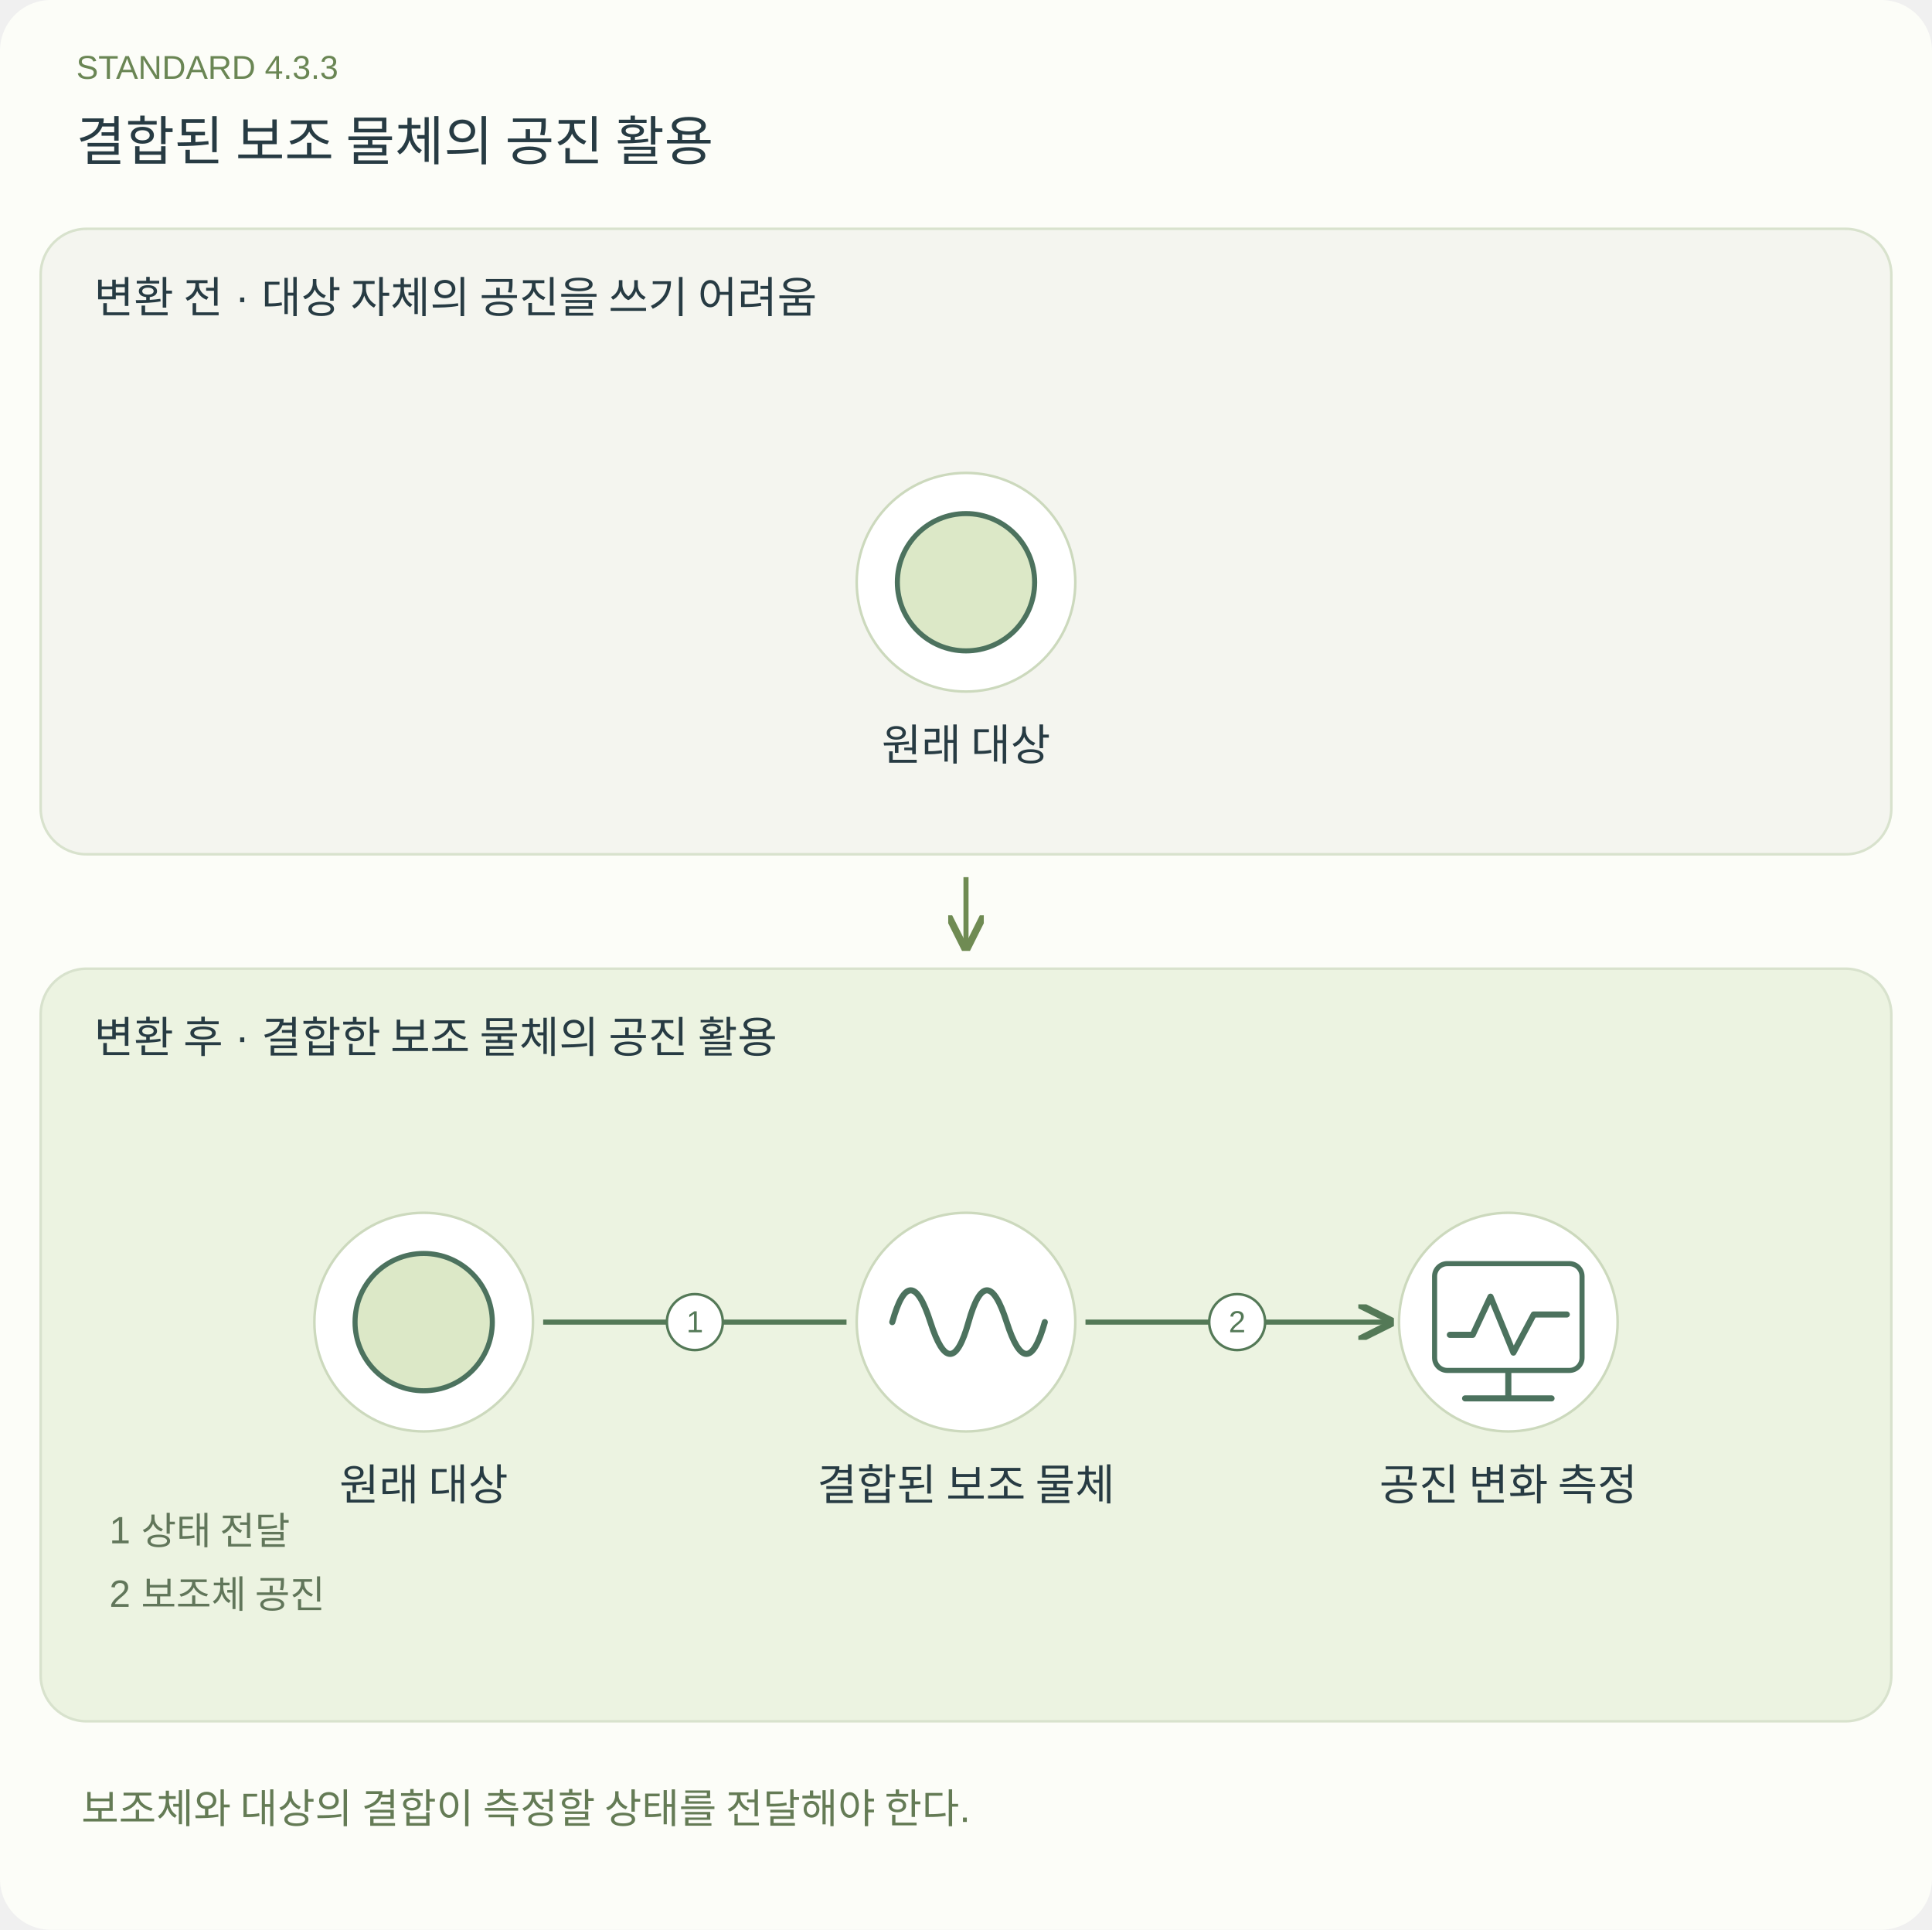
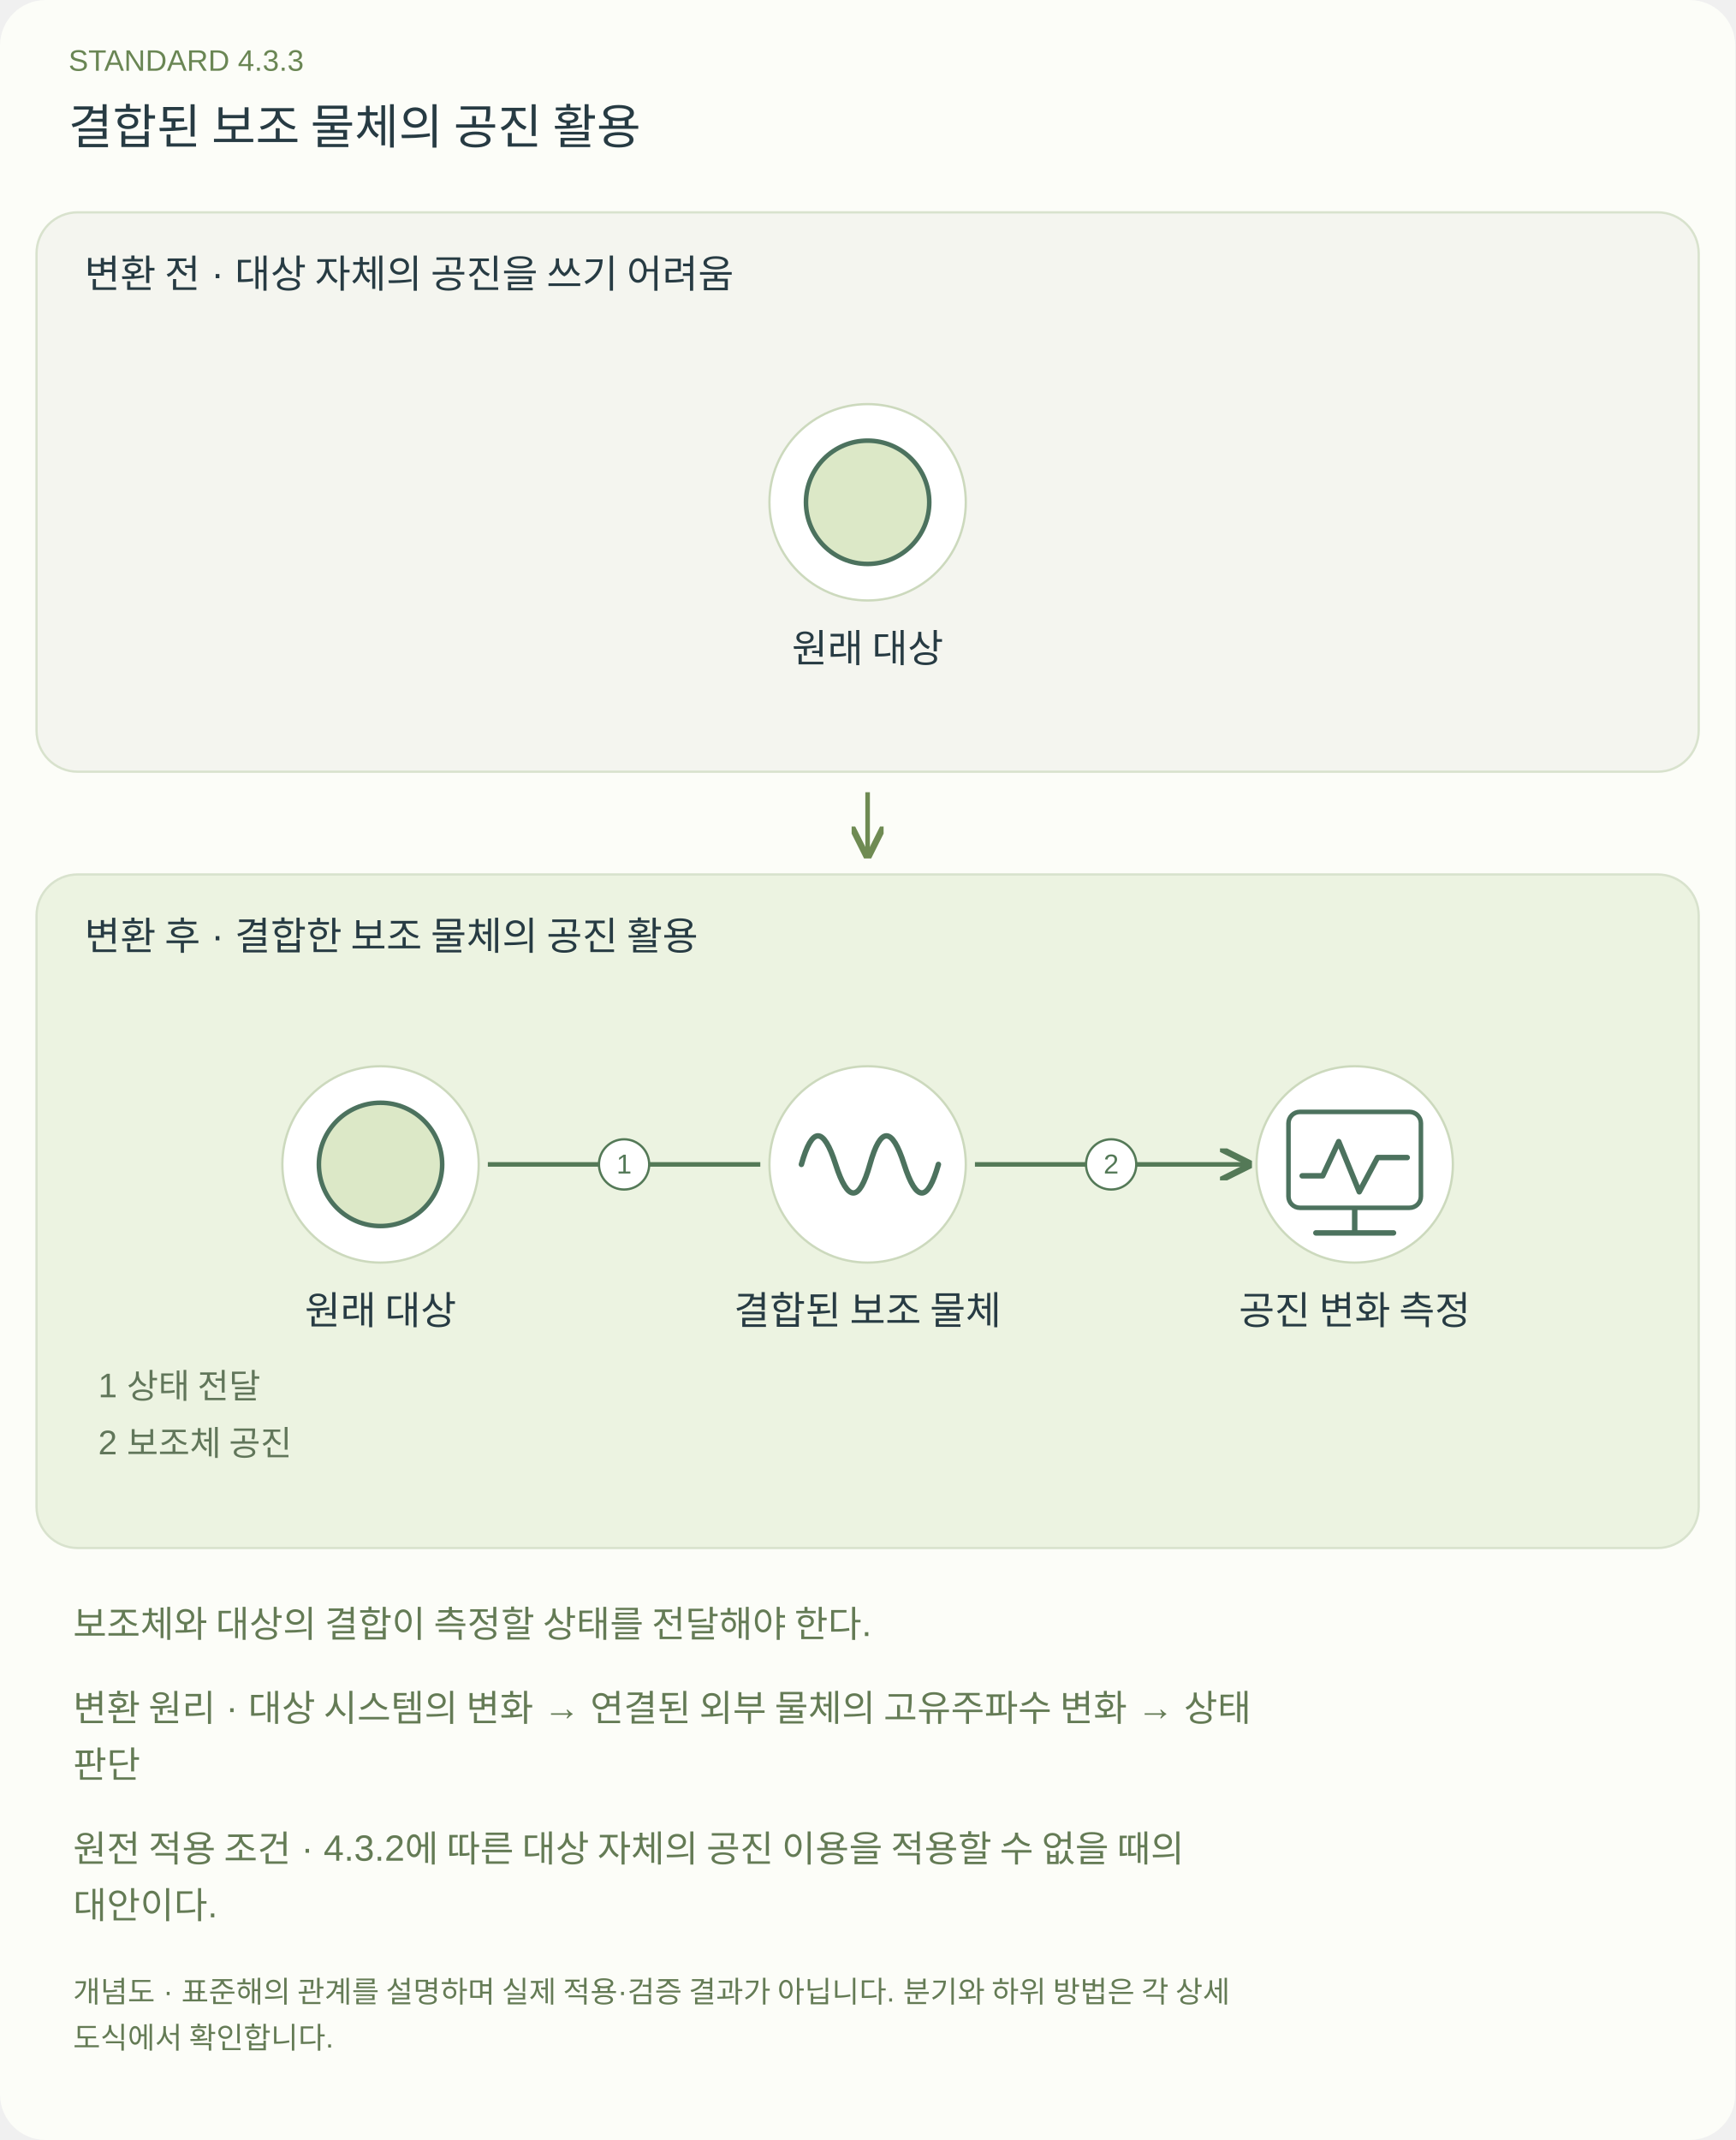
- <svg xmlns="http://www.w3.org/2000/svg" viewBox="0 0 760 759" role="img" aria-label="4.3.3 결합된 보조 물체의 공진 활용 구조도" data-standard-code="4.3.3" style="font-family:Arial,Malgun Gothic,sans-serif">
+ <svg xmlns="http://www.w3.org/2000/svg" viewBox="0 0 760 937.3" role="img" aria-label="4.3.3 결합된 보조 물체의 공진 활용 개념도" data-standard-code="4.3.3" style="font-family:Arial,Malgun Gothic,sans-serif">
  <rect width="100%" height="100%" rx="20" fill="#fcfdf8" />
  <defs>
    <marker id="sis-4-3-3" markerWidth="7" markerHeight="7" refX="6" refY="3.5" orient="auto-start-reverse">
      <path d="M0,0 L7,3.5 L0,7" fill="none" stroke="context-stroke" stroke-width="1.4" />
    </marker>
  </defs>
  <text x="30" y="31" text-anchor="start" fill="#6a8654" font-size="13">
    <tspan x="30" dy="0">STANDARD 4.3.3</tspan>
  </text>
  <text x="30" y="63" text-anchor="start" fill="#273b43" font-size="21">
    <tspan x="30" dy="0">결합된 보조 물체의 공진 활용</tspan>
  </text>
  <g data-standard="4.3.3" data-phase="before">
-     <rect x="16" y="90" width="728" height="246" rx="18" fill="#f4f5ef" stroke="#d8e2cd" />
-     <text x="37" y="123" text-anchor="start" fill="#273b43" font-size="17">
+     <rect x="16" y="93" width="728" height="245" rx="18" fill="#f4f5ef" stroke="#d8e2cd" />
+     <text x="37" y="126" text-anchor="start" fill="#273b43" font-size="17">
      <tspan x="37" dy="0">변환 전 · 대상 자체의 공진을 쓰기 어려움</tspan>
    </text>
    <g class="sis-node" data-node="S" data-kind="substance">
-       <circle cx="380.0" cy="229" r="43" fill="white" stroke="#ccd9bd" />
-       <g transform="translate(380.0,229)">
+       <circle cx="380.0" cy="220" r="43" fill="white" stroke="#ccd9bd" />
+       <g transform="translate(380.0,220)">
        <circle cx="0" cy="0" r="27" fill="#dce8c7" stroke="#4c725e" stroke-width="2" />
      </g>
-       <text x="380.0" y="299" text-anchor="middle" fill="#273b43" font-size="17">
+       <text x="380.0" y="290" text-anchor="middle" fill="#273b43" font-size="17">
        <tspan x="380.0" dy="0">원래 대상</tspan>
      </text>
    </g>
  </g>
-   <path d="M380,345 V372" stroke="#6f8b53" stroke-width="2" marker-end="url(#sis-4-3-3)" />
+   <path d="M380,347 V374" stroke="#6f8b53" stroke-width="2" marker-end="url(#sis-4-3-3)" />
  <g data-standard="4.3.3" data-phase="after">
-     <rect x="16" y="381" width="728" height="296" rx="18" fill="#ecf3e1" stroke="#d8e2cd" />
-     <text x="37" y="414" text-anchor="start" fill="#273b43" font-size="17">
+     <rect x="16" y="383" width="728" height="295" rx="18" fill="#ecf3e1" stroke="#d8e2cd" />
+     <text x="37" y="416" text-anchor="start" fill="#273b43" font-size="17">
      <tspan x="37" dy="0">변환 후 · 결합한 보조 물체의 공진 활용</tspan>
    </text>
-     <path class="sis-edge" data-source="S" data-target="A" d="M213.667,520 L333.0,520" fill="none" stroke="#547957" stroke-width="2" />
-     <circle cx="273.333" cy="520" r="11" fill="white" stroke="#547957" />
-     <text x="273.333" y="524" text-anchor="middle" fill="#547957" font-size="12">
+     <path class="sis-edge" data-source="S" data-target="A" data-style="link" d="M213.667,510 L333.0,510" fill="none" stroke="#547957" stroke-width="2" />
+     <circle cx="273.333" cy="510" r="11" fill="white" stroke="#547957" />
+     <text x="273.333" y="514" text-anchor="middle" fill="#547957" font-size="12">
      <tspan x="273.333" dy="0">1</tspan>
    </text>
-     <path class="sis-edge" data-source="A" data-target="M" d="M427.0,520 L546.333,520" fill="none" stroke="#547957" stroke-width="2" marker-end="url(#sis-4-3-3)" />
-     <circle cx="486.667" cy="520" r="11" fill="white" stroke="#547957" />
-     <text x="486.667" y="524" text-anchor="middle" fill="#547957" font-size="12">
+     <path class="sis-edge" data-source="A" data-target="M" data-style="action" d="M427.0,510 L546.333,510" fill="none" stroke="#547957" stroke-width="2" marker-end="url(#sis-4-3-3)" />
+     <circle cx="486.667" cy="510" r="11" fill="white" stroke="#547957" />
+     <text x="486.667" y="514" text-anchor="middle" fill="#547957" font-size="12">
      <tspan x="486.667" dy="0">2</tspan>
    </text>
    <g class="sis-node" data-node="S" data-kind="substance">
-       <circle cx="166.667" cy="520" r="43" fill="white" stroke="#ccd9bd" />
-       <g transform="translate(166.6667,520)">
+       <circle cx="166.667" cy="510" r="43" fill="white" stroke="#ccd9bd" />
+       <g transform="translate(166.6667,510)">
        <circle cx="0" cy="0" r="27" fill="#dce8c7" stroke="#4c725e" stroke-width="2" />
      </g>
-       <text x="166.667" y="590" text-anchor="middle" fill="#273b43" font-size="17">
+       <text x="166.667" y="580" text-anchor="middle" fill="#273b43" font-size="17">
        <tspan x="166.667" dy="0">원래 대상</tspan>
      </text>
    </g>
    <g class="sis-node" data-node="A" data-kind="wave">
-       <circle cx="380.0" cy="520" r="43" fill="white" stroke="#ccd9bd" />
-       <g transform="translate(380.0,520)">
+       <circle cx="380.0" cy="510" r="43" fill="white" stroke="#ccd9bd" />
+       <g transform="translate(380.0,510)">
        <path d="M-29,0 Q-22,-25 -14,0 T1,0 T16,0 T31,0" fill="none" stroke="#4c725e" stroke-width="2.4" stroke-linecap="round" stroke-linejoin="round" />
      </g>
-       <text x="380.0" y="590" text-anchor="middle" fill="#273b43" font-size="17">
+       <text x="380.0" y="580" text-anchor="middle" fill="#273b43" font-size="17">
        <tspan x="380.0" dy="0">결합된 보조 물체</tspan>
      </text>
    </g>
    <g class="sis-node" data-node="M" data-kind="sensor">
-       <circle cx="593.333" cy="520" r="43" fill="white" stroke="#ccd9bd" />
-       <g transform="translate(593.3333,520)">
+       <circle cx="593.333" cy="510" r="43" fill="white" stroke="#ccd9bd" />
+       <g transform="translate(593.3333,510)">
        <rect x="-29" y="-23" width="58" height="42" rx="5" fill="none" stroke="#4c725e" stroke-width="2" />
        <path d="M-23,5 L-14,5 L-7,-10 L2,12 L10,-3 L23,-3" fill="none" stroke="#4c725e" stroke-width="2.4" stroke-linecap="round" stroke-linejoin="round" />
        <path d="M0,20 V29 M-17,30 H17" fill="none" stroke="#4c725e" stroke-width="2.4" stroke-linecap="round" stroke-linejoin="round" />
      </g>
-       <text x="593.333" y="590" text-anchor="middle" fill="#273b43" font-size="17">
+       <text x="593.333" y="580" text-anchor="middle" fill="#273b43" font-size="17">
        <tspan x="593.333" dy="0">공진 변화 측정</tspan>
      </text>
    </g>
-     <text x="43" y="607" text-anchor="start" fill="#61765a" font-size="15">
+     <text x="43" y="612" text-anchor="start" fill="#61765a" font-size="15">
      <tspan x="43" dy="0">1  상태 전달</tspan>
    </text>
-     <text x="43" y="632" text-anchor="start" fill="#61765a" font-size="15">
+     <text x="43" y="637" text-anchor="start" fill="#61765a" font-size="15">
      <tspan x="43" dy="0">2  보조체 공진</tspan>
    </text>
  </g>
  <text x="32" y="717" text-anchor="start" fill="#647b55" font-size="16">
    <tspan x="32" dy="0">보조체와 대상의 결합이 측정할 상태를 전달해야 한다.</tspan>
  </text>
+   <text x="32" y="753.8" text-anchor="start" fill="#647b55" font-size="16">
+     <tspan x="32" dy="0">변환 원리 · 대상 시스템의 변화 → 연결된 외부 물체의 고유주파수 변화 → 상태 </tspan>
+     <tspan x="32" dy="24.8">판단</tspan>
+   </text>
+   <text x="32" y="815.4" text-anchor="start" fill="#647b55" font-size="16">
+     <tspan x="32" dy="0">원전 적용 조건 · 4.3.2에 따른 대상 자체의 공진 이용을 적용할 수 없을 때의 </tspan>
+     <tspan x="32" dy="24.8">대안이다.</tspan>
+   </text>
+   <text x="32" y="877.0" text-anchor="start" fill="#647b55" font-size="13">
+     <tspan x="32" dy="0">개념도 · 표준해의 관계를 설명하며 실제 적용·검증 결과가 아닙니다. 분기와 하위 방법은 각 상세 </tspan>
+     <tspan x="32" dy="20.15">도식에서 확인합니다.</tspan>
+   </text>
</svg>
